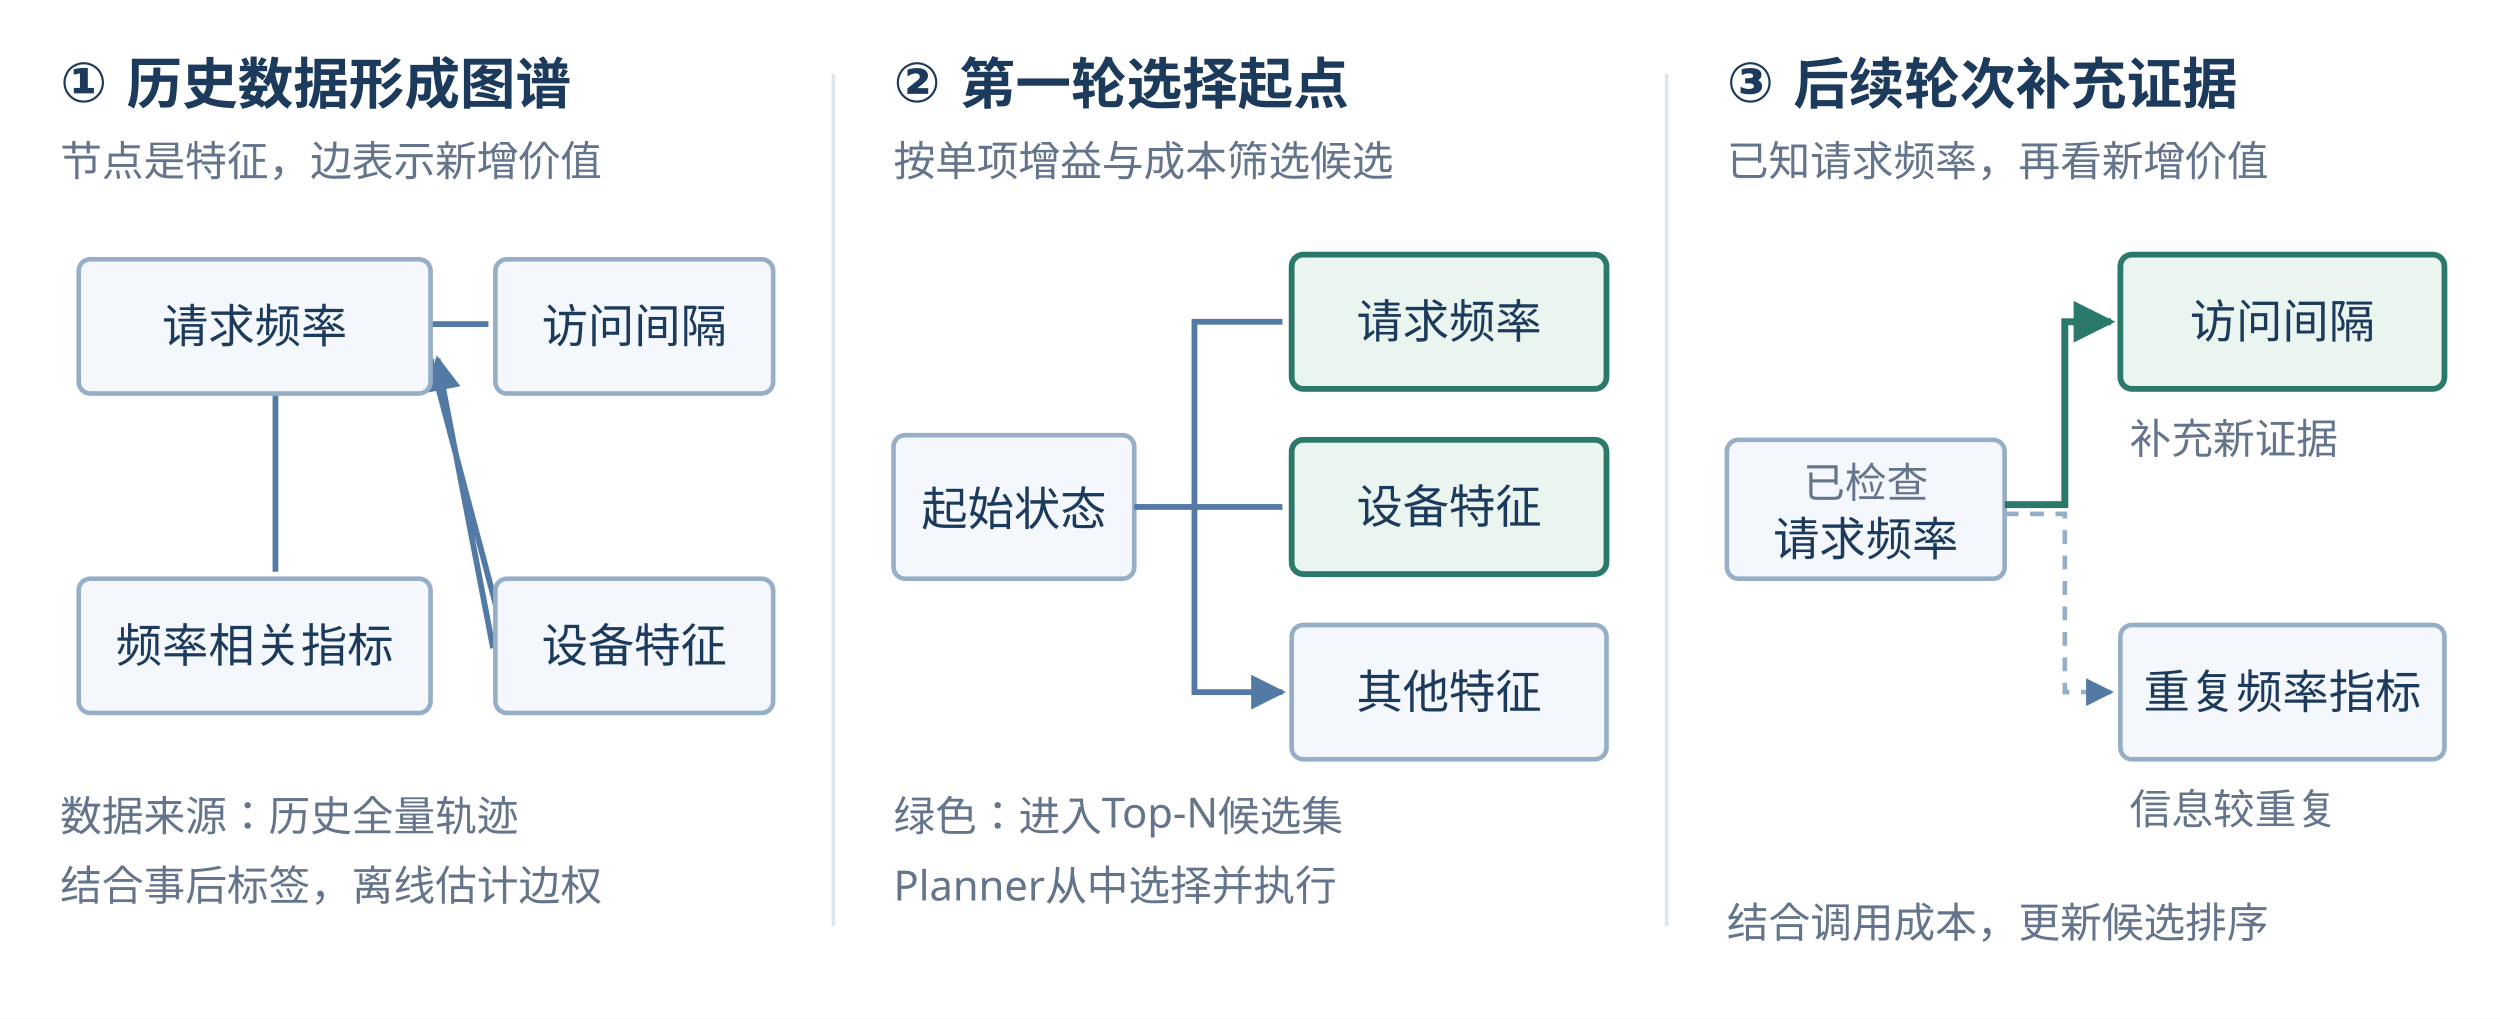
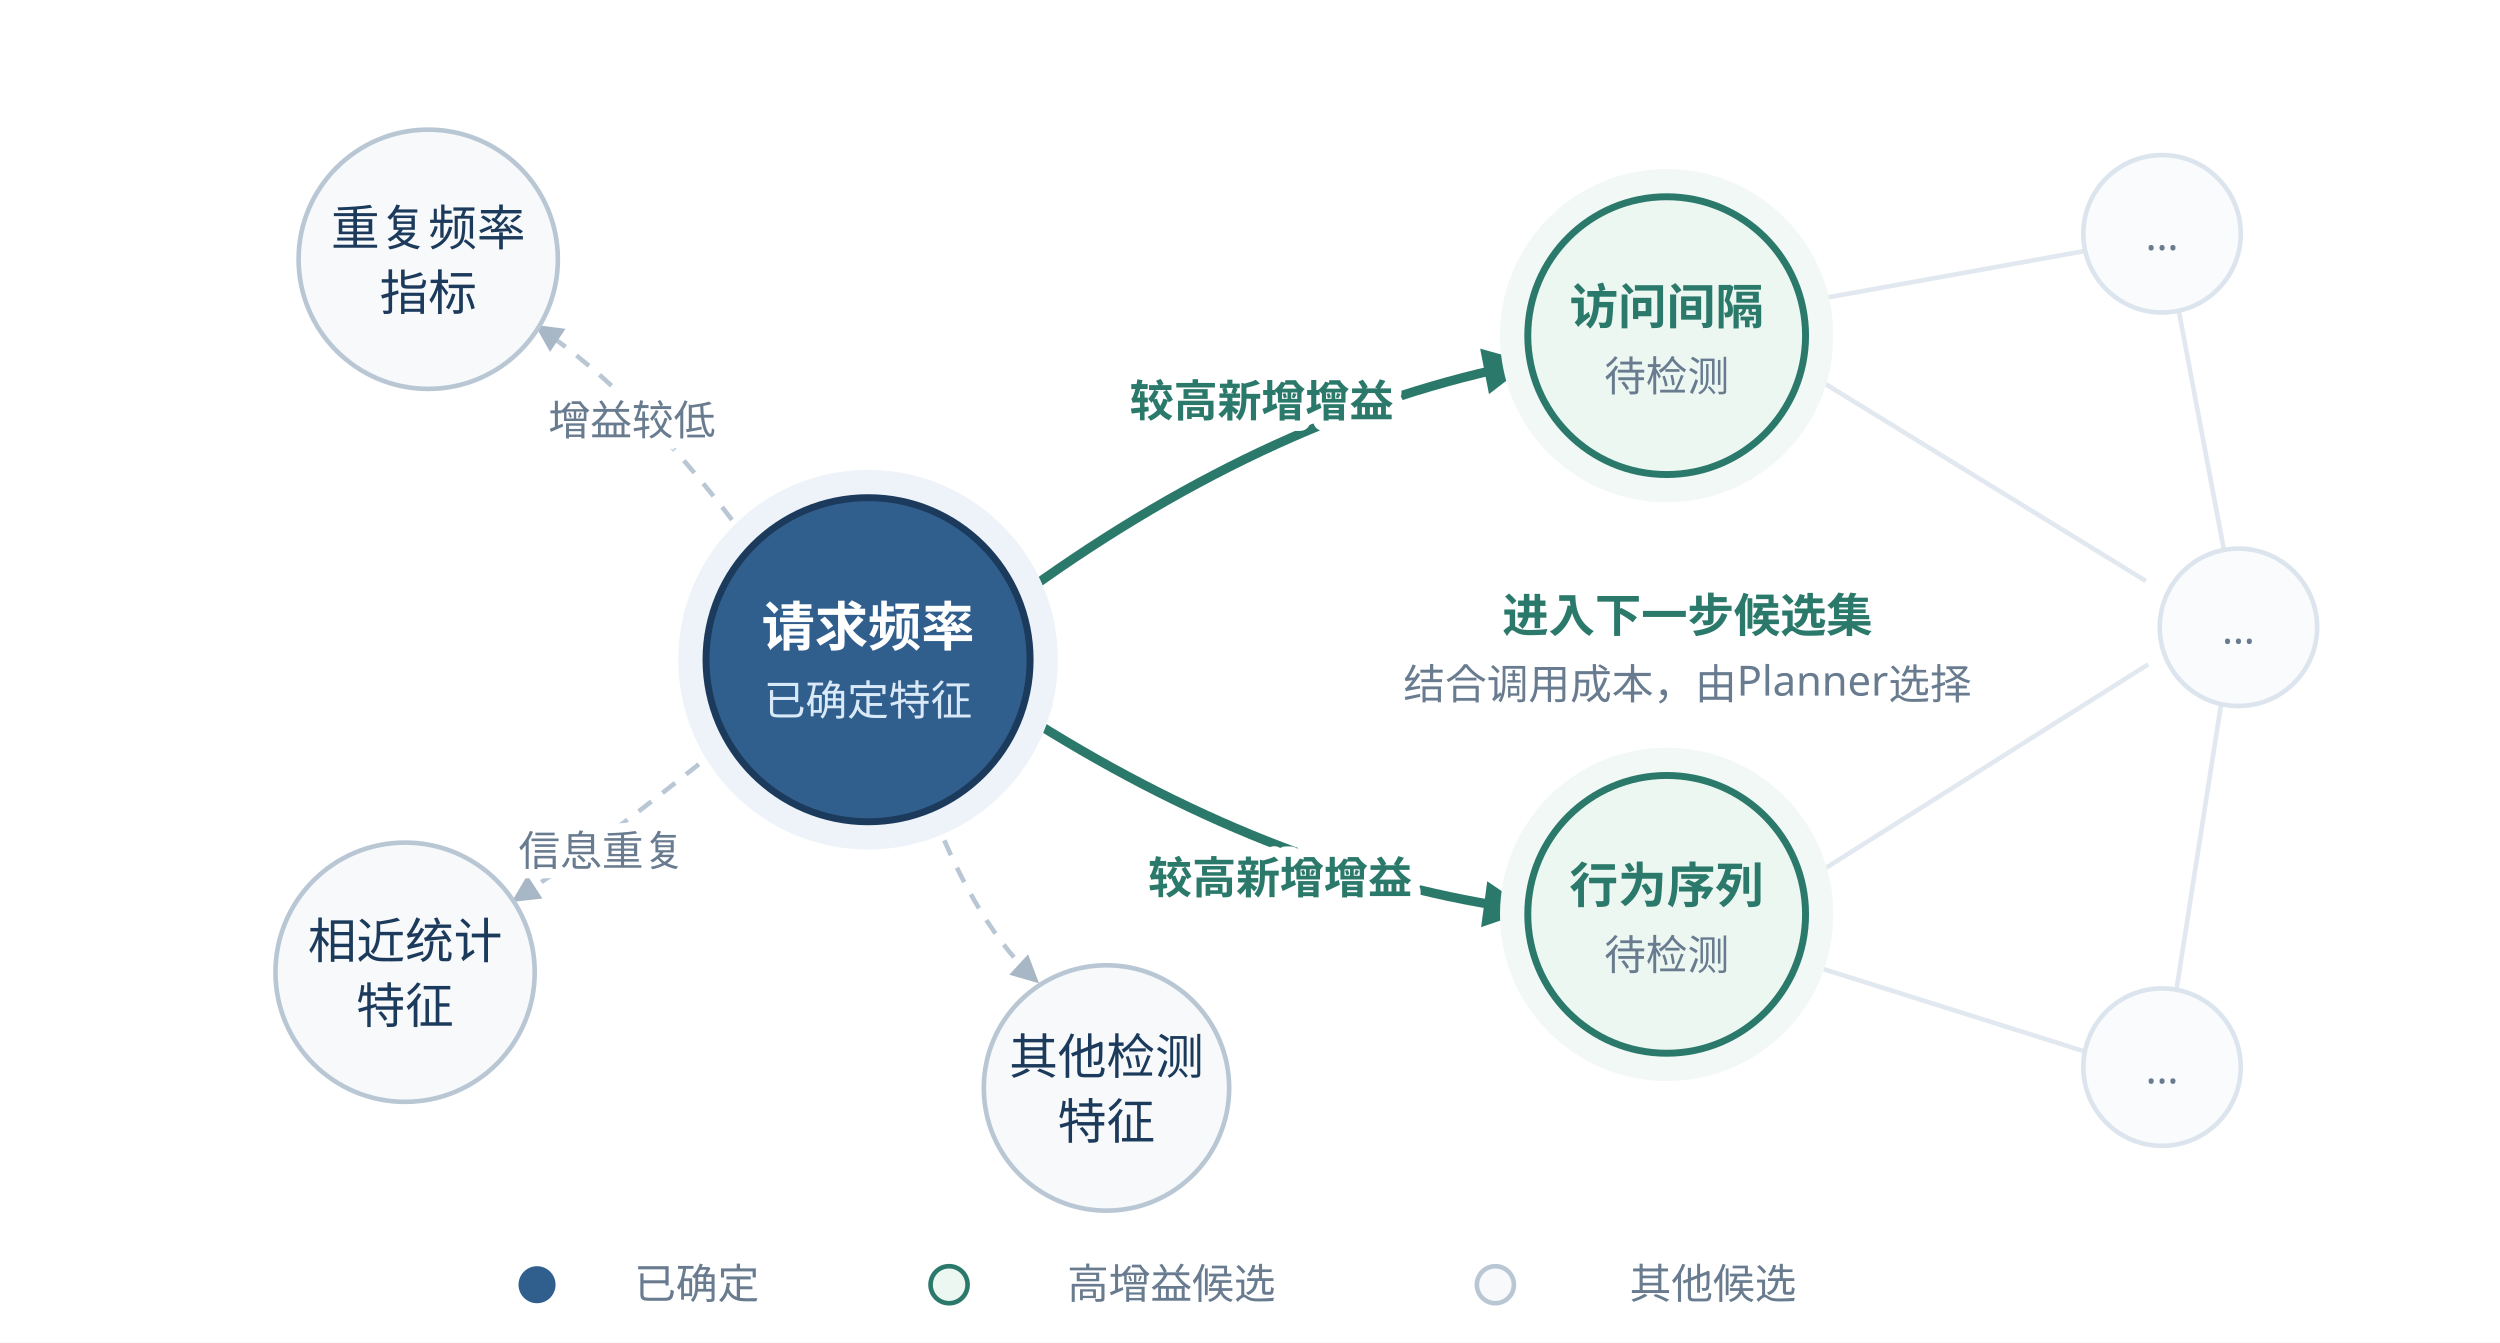
- <svg xmlns="http://www.w3.org/2000/svg" width="1080" height="440" viewBox="0 0 1080 440" role="img" aria-labelledby="title desc">
+ <svg xmlns="http://www.w3.org/2000/svg" width="1080" height="580" viewBox="0 0 1080 580" role="img" aria-labelledby="title desc">
  <defs>
-     <marker id="arrow" viewBox="0 0 10 10" refX="9" refY="5" markerWidth="6" markerHeight="6" orient="auto-start-reverse">
-       <path d="M0 0 10 5 0 10" fill="#527aa4" />
+     <marker id="green" viewBox="0 0 10 10" refX="9" refY="5" markerWidth="5" markerHeight="5" orient="auto">
+       <path d="M0 0L10 5L0 10Z" fill="#2b796a" />
    </marker>
-     <marker id="green" viewBox="0 0 10 10" refX="9" refY="5" markerWidth="6" markerHeight="6" orient="auto">
-       <path d="M0 0 10 5 0 10" fill="#2b796a" />
+     <marker id="gray" viewBox="0 0 10 10" refX="9" refY="5" markerWidth="6" markerHeight="6" orient="auto">
+       <path d="M0 0L10 5L0 10Z" fill="#a8b7c6" />
    </marker>
  </defs>
-   <style>text{font-family:'Microsoft YaHei','PingFang SC',sans-serif;fill:#1c3a5b;font-size:20px}.heading{font-size:24px;font-weight:700}.small{font-size:18px;fill:#64748b}.node{fill:#f4f8fc;stroke:#96aec6;stroke-width:2;rx:5}.edge{fill:none;stroke:#527aa4;stroke-width:2.5;marker-end:url(#arrow)}.selected{fill:#eaf5f0;stroke:#2b796a;stroke-width:2.5;rx:5}</style>
-   <rect width="1080" height="440" fill="white" />
-   <path d="M360 32V400M720 32V400" stroke="#dde5ed" stroke-width="1.5" />
-   <text x="26" y="44" class="heading">① 历史数据形成图谱</text>
-   <text x="26" y="76" class="small">节点是特征，边表示新增价值</text>
-   <path class="edge" d="M186 140H211M186 155L217 272M119 170V247M213 280L189 155" />
-   <rect class="node" x="34" y="112" width="152" height="58" />
-   <text x="110" y="148" text-anchor="middle">请求频率</text>
-   <rect class="node" x="214" y="112" width="120" height="58" />
-   <text x="274" y="148" text-anchor="middle">访问间隔</text>
-   <rect class="node" x="34" y="250" width="152" height="58" />
-   <text x="110" y="286" text-anchor="middle">频率相关指标</text>
-   <rect class="node" x="214" y="250" width="120" height="58" />
-   <text x="274" y="286" text-anchor="middle">设备特征</text>
-   <text x="26" y="359" class="small">数据来源：历史全量轨迹</text>
-   <text x="26" y="389" class="small">结合事后标签，离线估计边权</text>
-   <text x="386" y="44" class="heading">② 第一轮选择起点</text>
-   <text x="386" y="76" class="small">按单项增益与成本筛选候选</text>
-   <rect class="node" x="386" y="188" width="104" height="62" />
-   <text x="438" y="227" text-anchor="middle">起始状态</text>
-   <path class="edge" d="M490 219H516V139H554M516 219H554M516 219V299H554" />
-   <rect class="selected" x="558" y="110" width="136" height="58" />
-   <text x="626" y="146" text-anchor="middle">请求频率</text>
-   <rect class="selected" x="558" y="190" width="136" height="58" />
-   <text x="626" y="226" text-anchor="middle">设备特征</text>
-   <rect class="node" x="558" y="270" width="136" height="58" />
-   <text x="626" y="306" text-anchor="middle">其他特征</text>
-   <text x="386" y="359" class="small">绿色：进入Top-N候选集</text>
-   <text x="386" y="389" class="small">Planner从中选择并执行</text>
-   <text x="746" y="44" class="heading">③ 后续轮次补充证据</text>
-   <text x="746" y="76" class="small">已知请求频率，再看新增价值</text>
-   <rect class="node" x="746" y="190" width="120" height="60" />
-   <text x="806" y="215" text-anchor="middle" class="small">已检查</text>
-   <text x="806" y="240" text-anchor="middle">请求频率</text>
-   <path d="M866 218H892V139H912" fill="none" stroke="#2b796a" stroke-width="3" marker-end="url(#green)" />
-   <path d="M866 222H892V299H912" fill="none" stroke="#96aec6" stroke-width="2" stroke-dasharray="6 5" marker-end="url(#arrow)" />
-   <rect class="selected" x="916" y="110" width="140" height="58" />
-   <text x="986" y="146" text-anchor="middle">访问间隔</text>
-   <rect class="node" x="916" y="270" width="140" height="58" />
-   <text x="986" y="306" text-anchor="middle">重复频率指标</text>
-   <text x="920" y="196" class="small">补充新证据</text>
-   <text x="920" y="356" class="small">信息较重复</text>
-   <text x="746" y="405" class="small">结合调用成本，更新候选排序</text>
+   <style>
+ text{font-family:'Microsoft YaHei','PingFang SC',sans-serif;fill:#1c3a5b;font-size:21px;text-anchor:middle}
+ .small{font-size:18px;fill:#687b8f}.gain{font-size:19px;font-weight:700;fill:#2b796a;paint-order:stroke;stroke:#fff;stroke-width:9;stroke-linejoin:round}
+ .candidate{fill:#edf7f2;stroke:#2b796a;stroke-width:3}.quiet{fill:#f7f9fb;stroke:#b9c7d4;stroke-width:2}
+ .weak{fill:none;stroke:#b9c7d4;stroke-width:2;stroke-dasharray:7 6;marker-end:url(#gray)}
+ .strong{fill:none;stroke:#2b796a;stroke-width:4;marker-end:url(#green)}
+ </style>
+   <rect width="1080" height="580" fill="white" />
+   <path d="M770 132L903 108M779 160L927 251M776 383L928 287M773 414L903 455M941 133L961 239M960 301L940 429" fill="none" stroke="#e1e8ef" stroke-width="2" />
+   <path class="weak" d="M324 235Q278 172 232 141" />
+   <path class="weak" d="M312 322Q259 365 222 389" />
+   <path class="weak" d="M403 351Q422 400 448 424" />
+   <path class="strong" d="M444 255Q551 178 659 157" />
+   <path class="strong" d="M447 312Q554 379 659 393" />
+   <circle cx="375" cy="285" r="82" fill="#edf3f9" />
+   <circle cx="375" cy="285" r="70" fill="#305f8e" stroke="#1c3a5b" stroke-width="3" />
+   <text x="375" y="279" style="fill:#fff;font-size:23px;font-weight:700">请求频率</text>
+   <text x="375" y="309" style="fill:#d9e9f7;font-size:18px">已确定特征</text>
+   <circle class="quiet" cx="185" cy="112" r="56" />
+   <text x="185" y="106">重复频率</text>
+   <text x="185" y="134">指标</text>
+   <circle class="quiet" cx="175" cy="420" r="56" />
+   <text x="175" y="414">相近统计</text>
+   <text x="175" y="442">特征</text>
+   <circle class="quiet" cx="478" cy="470" r="53" />
+   <text x="478" y="464">其他检测</text>
+   <text x="478" y="492">特征</text>
+   <text x="273" y="188" class="small" style="paint-order:stroke;stroke:white;stroke-width:8">增益较低</text>
+   <text x="260" y="374" class="small" style="paint-order:stroke;stroke:white;stroke-width:8">信息重复</text>
+   <circle cx="720" cy="145" r="72" fill="#f1f8f5" />
+   <circle class="candidate" cx="720" cy="145" r="60" />
+   <text x="720" y="140" style="font-weight:700;fill:#2b796a">访问间隔</text>
+   <text x="720" y="169" class="small">待检测</text>
+   <circle cx="720" cy="395" r="72" fill="#f1f8f5" />
+   <circle class="candidate" cx="720" cy="395" r="60" />
+   <text x="720" y="390" style="font-weight:700;fill:#2b796a">行为序列</text>
+   <text x="720" y="419" class="small">待检测</text>
+   <text x="545" y="180" class="gain">较高新增增益</text>
+   <text x="553" y="386" class="gain">较高新增增益</text>
+   <text x="729" y="273" style="font-size:20px;font-weight:700;fill:#2b796a">进入下一步候选集</text>
+   <text x="729" y="302" class="small">结合调用成本，由Planner选择</text>
+   <circle cx="934" cy="101" r="34" fill="#fafbfd" stroke="#dce5ee" stroke-width="2" />
+   <circle cx="967" cy="271" r="34" fill="#fafbfd" stroke="#dce5ee" stroke-width="2" />
+   <circle cx="934" cy="461" r="34" fill="#fafbfd" stroke="#dce5ee" stroke-width="2" />
+   <text x="934" y="108" class="small">…</text>
+   <text x="967" y="278" class="small">…</text>
+   <text x="934" y="468" class="small">…</text>
+   <circle cx="232" cy="555" r="8" fill="#305f8e" />
+   <text x="301" y="561" class="small">已确定</text>
+   <circle cx="410" cy="555" r="8" fill="#edf7f2" stroke="#2b796a" stroke-width="2" />
+   <text x="506" y="561" class="small">高增益候选</text>
+   <circle cx="646" cy="555" r="8" fill="#f7f9fb" stroke="#b9c7d4" stroke-width="2" />
+   <text x="740" y="561" class="small">其他候选</text>
</svg>
